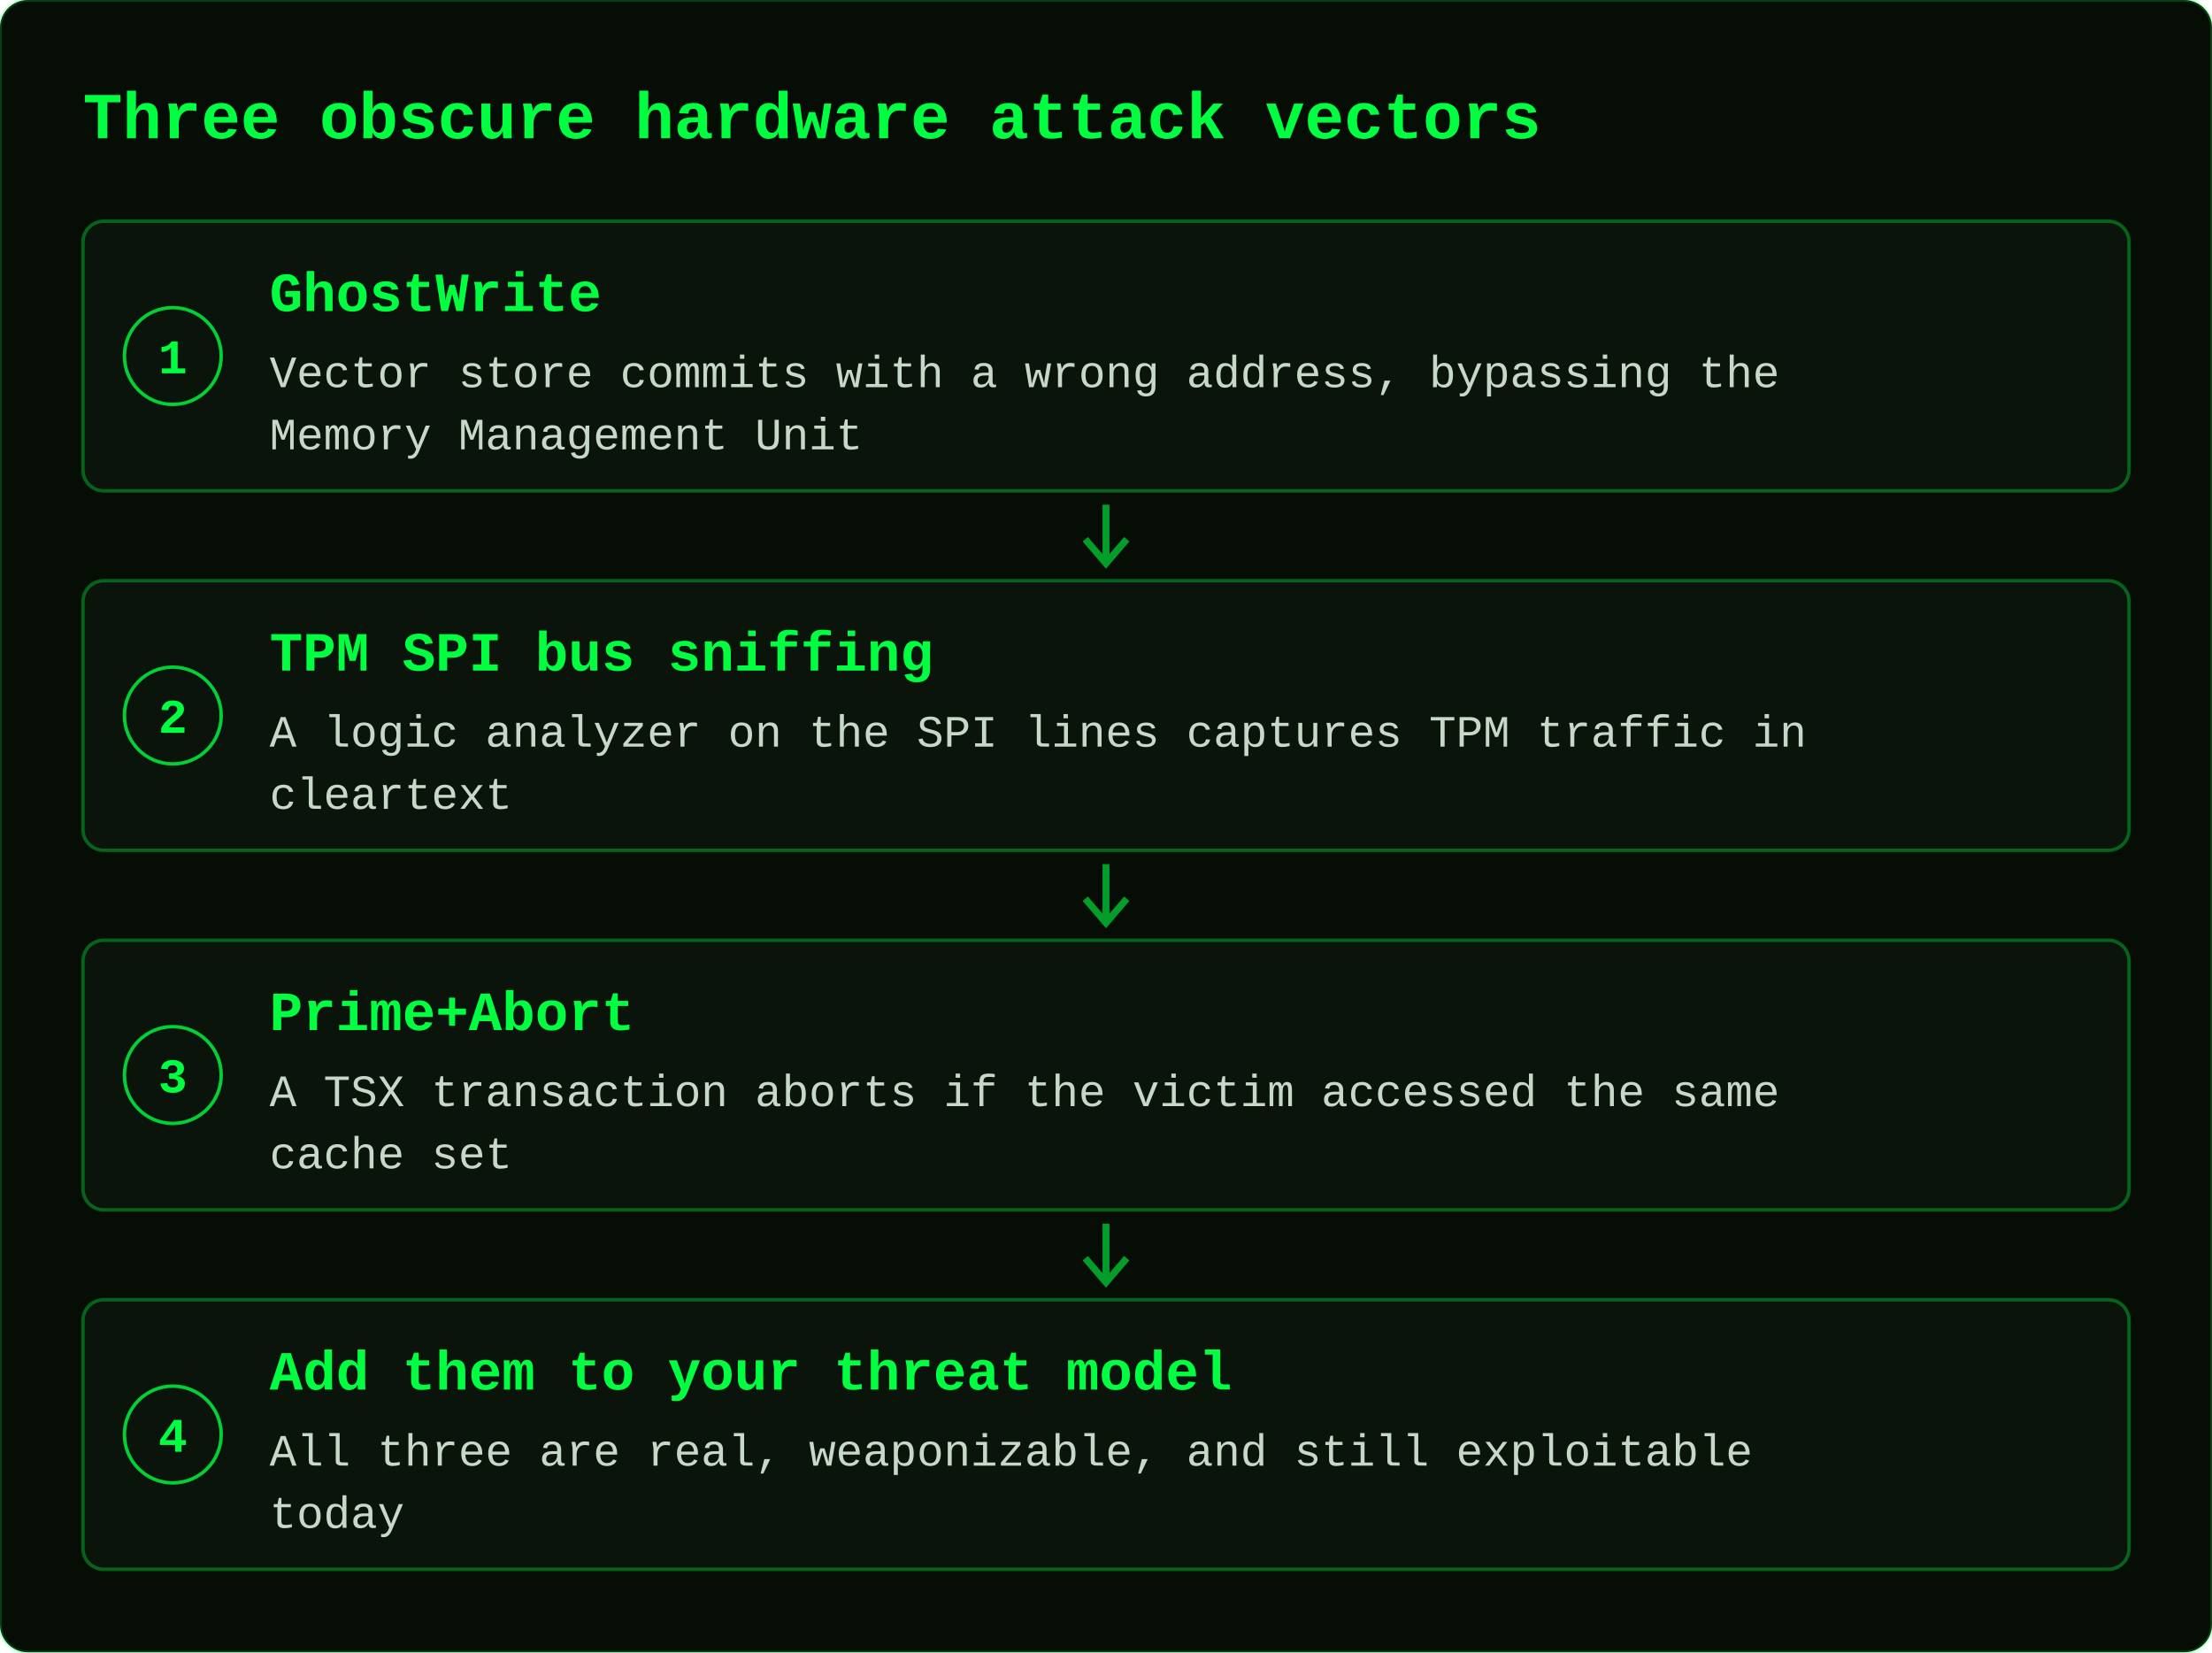
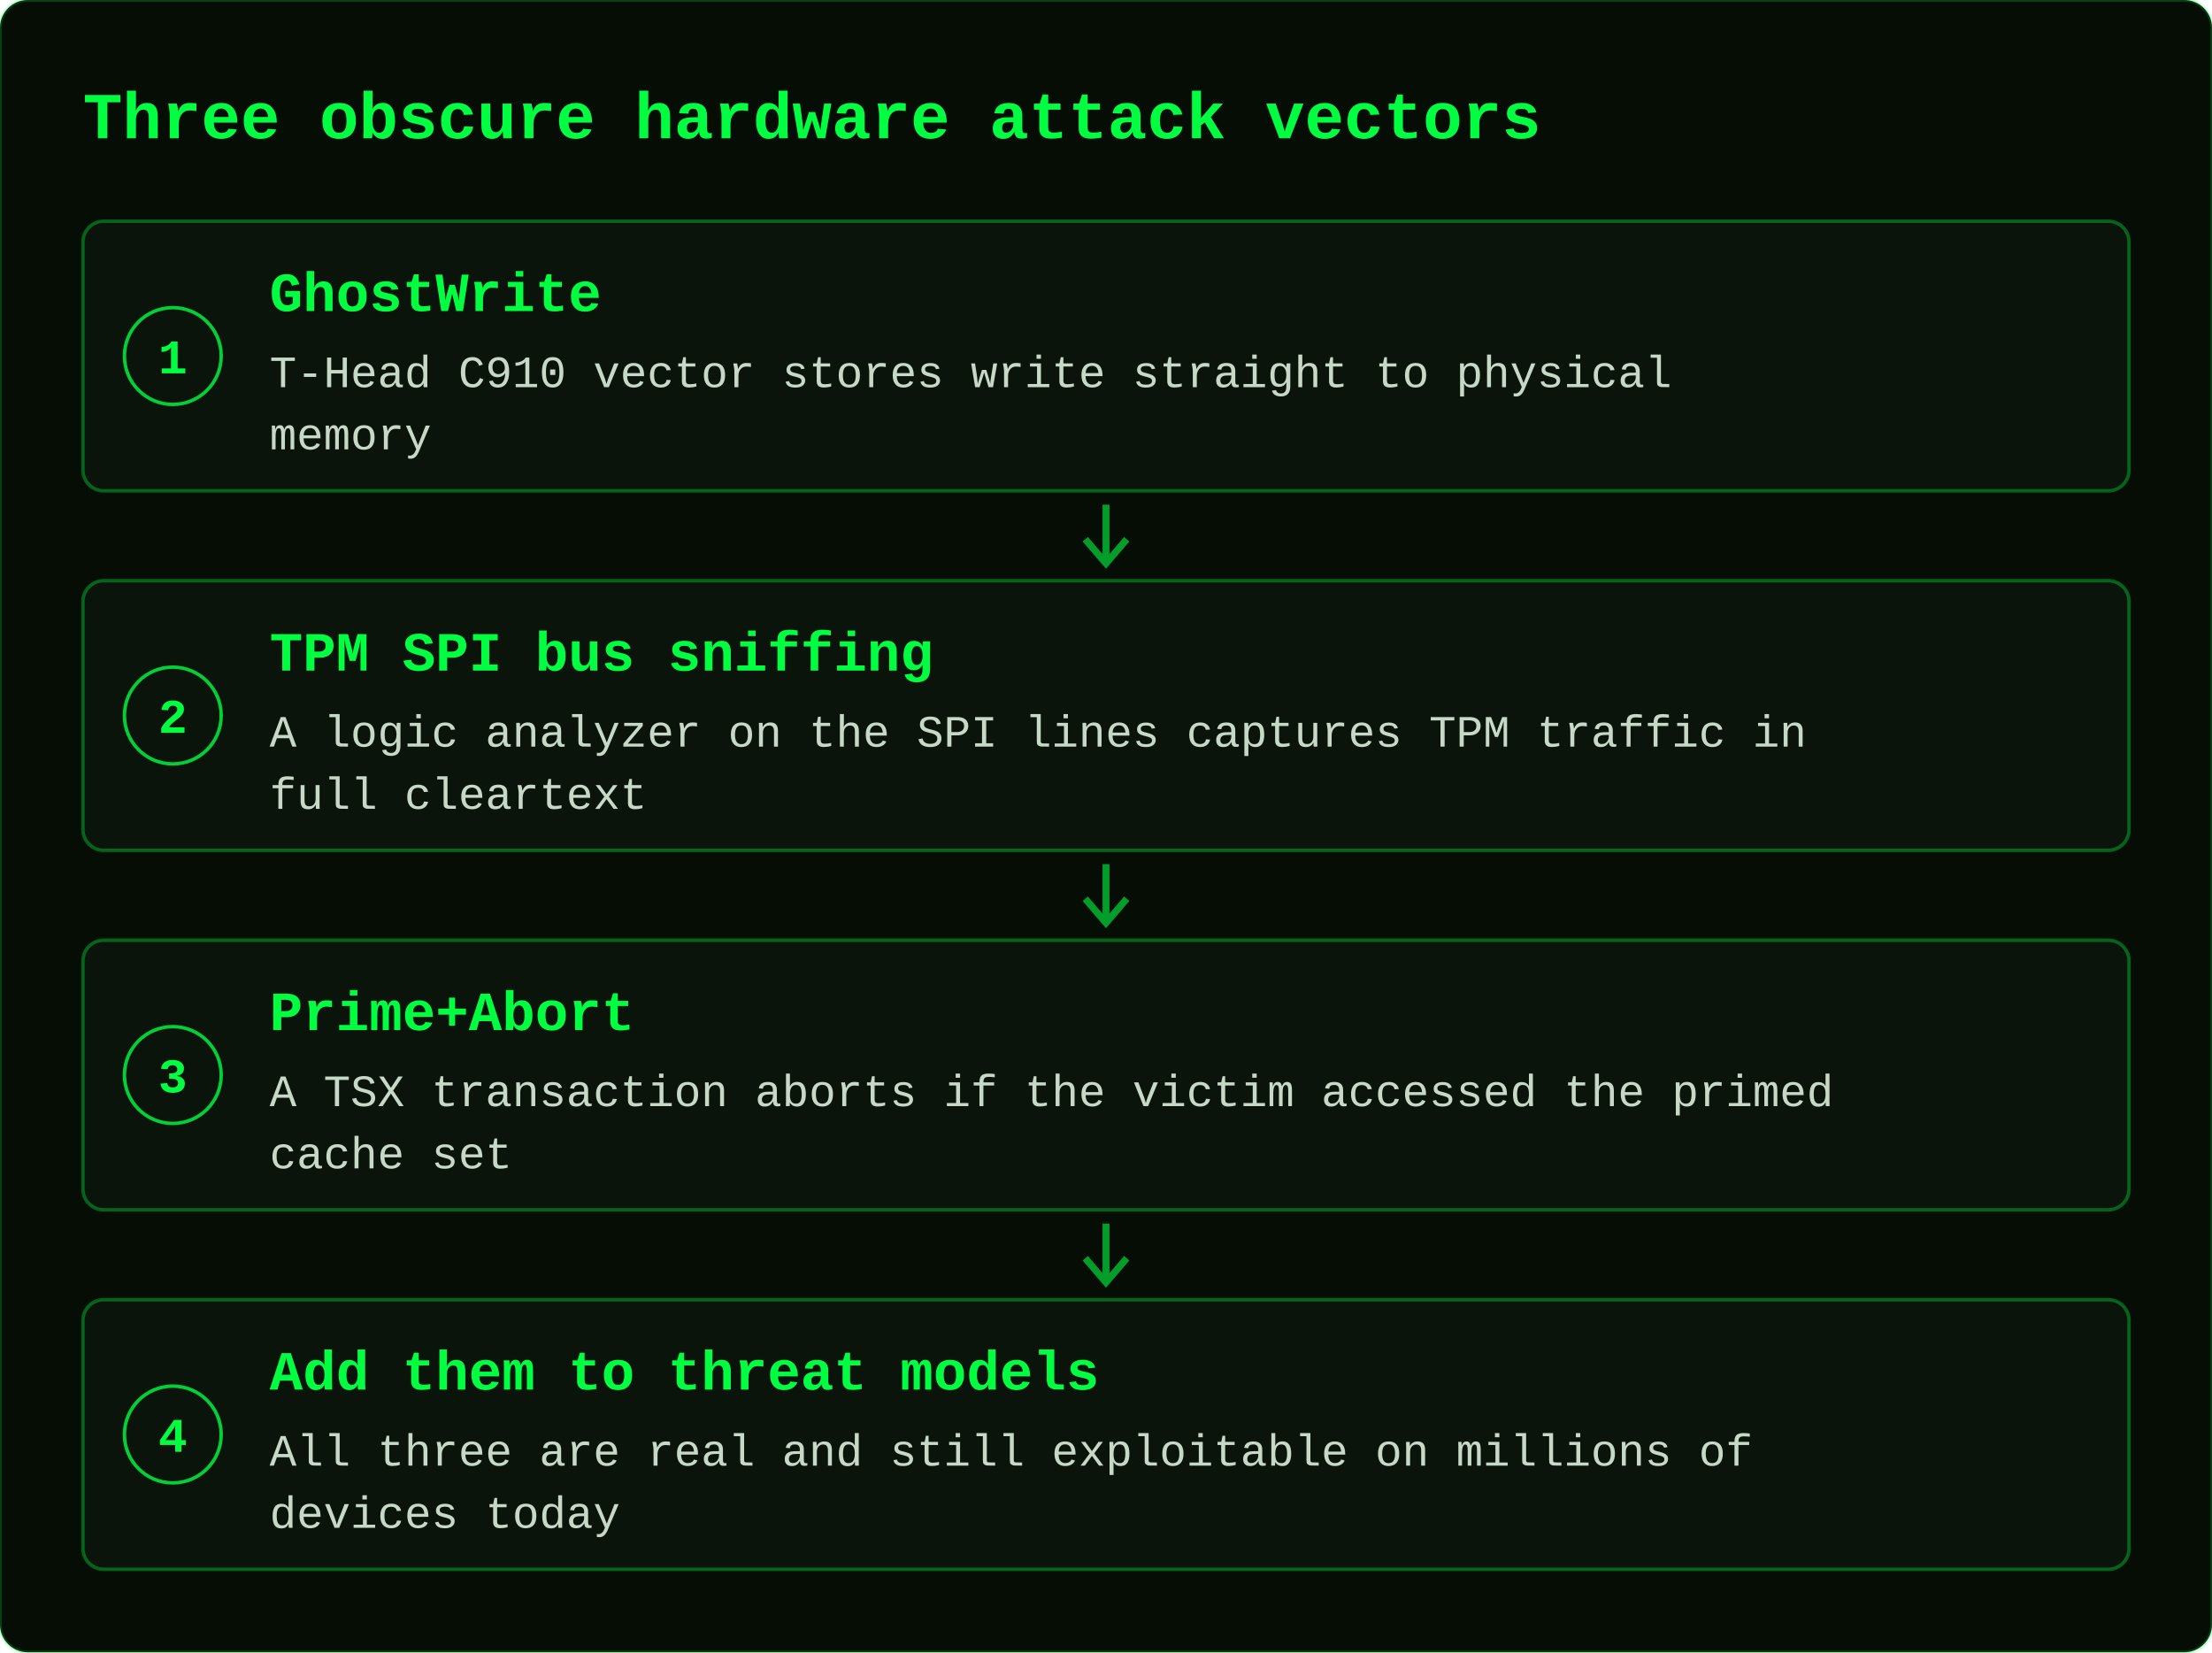
- <svg xmlns="http://www.w3.org/2000/svg" width="640" height="478" viewBox="0 0 640 478" role="img" aria-label="Diagram of the three hardware attacks covered in the post: GhostWrite, TPM SPI bus sniffing and Prime+Abort.">
+ <svg xmlns="http://www.w3.org/2000/svg" width="640" height="478" viewBox="0 0 640 478" role="img" aria-label="Four-point diagram summarising GhostWrite, TPM SPI bus sniffing and Prime+Abort, and the advice to add them to hardware threat models.">
  <rect width="640" height="478" rx="8" fill="#050d05" stroke="#00ff41" stroke-opacity="0.22" />
  <g font-family="JetBrains Mono, Fira Code, Courier New, monospace">
    <text x="24" y="40" fill="#00ff41" font-size="19" font-weight="700">Three obscure hardware attack vectors</text>
    <rect x="24" y="64" width="592" height="78" rx="6" fill="#0a140a" stroke="#00ff41" stroke-opacity="0.35" />
    <circle cx="50" cy="103.0" r="14" fill="none" stroke="#00ff41" stroke-opacity="0.8" />
    <text x="50" y="108.0" fill="#00ff41" font-size="14" font-weight="700" text-anchor="middle">1</text>
    <text x="78" y="90" fill="#00ff41" font-size="16" font-weight="700">GhostWrite</text>
-     <text x="78" y="112" fill="#c8d8c8" font-size="13">Vector store commits with a wrong address, bypassing the</text>
-     <text x="78" y="130" fill="#c8d8c8" font-size="13">Memory Management Unit</text>
+     <text x="78" y="112" fill="#c8d8c8" font-size="13">T-Head C910 vector stores write straight to physical</text>
+     <text x="78" y="130" fill="#c8d8c8" font-size="13">memory</text>
    <path d="M320.0 146 V162 M314.0 156 L320.0 163 L326.0 156" stroke="#00ff41" stroke-opacity="0.6" stroke-width="2" fill="none" />
    <rect x="24" y="168" width="592" height="78" rx="6" fill="#0a140a" stroke="#00ff41" stroke-opacity="0.35" />
    <circle cx="50" cy="207.0" r="14" fill="none" stroke="#00ff41" stroke-opacity="0.8" />
    <text x="50" y="212.0" fill="#00ff41" font-size="14" font-weight="700" text-anchor="middle">2</text>
    <text x="78" y="194" fill="#00ff41" font-size="16" font-weight="700">TPM SPI bus sniffing</text>
    <text x="78" y="216" fill="#c8d8c8" font-size="13">A logic analyzer on the SPI lines captures TPM traffic in</text>
-     <text x="78" y="234" fill="#c8d8c8" font-size="13">cleartext</text>
+     <text x="78" y="234" fill="#c8d8c8" font-size="13">full cleartext</text>
    <path d="M320.0 250 V266 M314.0 260 L320.0 267 L326.0 260" stroke="#00ff41" stroke-opacity="0.6" stroke-width="2" fill="none" />
    <rect x="24" y="272" width="592" height="78" rx="6" fill="#0a140a" stroke="#00ff41" stroke-opacity="0.35" />
    <circle cx="50" cy="311.0" r="14" fill="none" stroke="#00ff41" stroke-opacity="0.8" />
    <text x="50" y="316.0" fill="#00ff41" font-size="14" font-weight="700" text-anchor="middle">3</text>
    <text x="78" y="298" fill="#00ff41" font-size="16" font-weight="700">Prime+Abort</text>
-     <text x="78" y="320" fill="#c8d8c8" font-size="13">A TSX transaction aborts if the victim accessed the same</text>
+     <text x="78" y="320" fill="#c8d8c8" font-size="13">A TSX transaction aborts if the victim accessed the primed</text>
    <text x="78" y="338" fill="#c8d8c8" font-size="13">cache set</text>
    <path d="M320.0 354 V370 M314.0 364 L320.0 371 L326.0 364" stroke="#00ff41" stroke-opacity="0.6" stroke-width="2" fill="none" />
    <rect x="24" y="376" width="592" height="78" rx="6" fill="#0a140a" stroke="#00ff41" stroke-opacity="0.35" />
    <circle cx="50" cy="415.0" r="14" fill="none" stroke="#00ff41" stroke-opacity="0.8" />
    <text x="50" y="420.0" fill="#00ff41" font-size="14" font-weight="700" text-anchor="middle">4</text>
-     <text x="78" y="402" fill="#00ff41" font-size="16" font-weight="700">Add them to your threat model</text>
-     <text x="78" y="424" fill="#c8d8c8" font-size="13">All three are real, weaponizable, and still exploitable</text>
-     <text x="78" y="442" fill="#c8d8c8" font-size="13">today</text>
+     <text x="78" y="402" fill="#00ff41" font-size="16" font-weight="700">Add them to threat models</text>
+     <text x="78" y="424" fill="#c8d8c8" font-size="13">All three are real and still exploitable on millions of</text>
+     <text x="78" y="442" fill="#c8d8c8" font-size="13">devices today</text>
  </g>
</svg>
